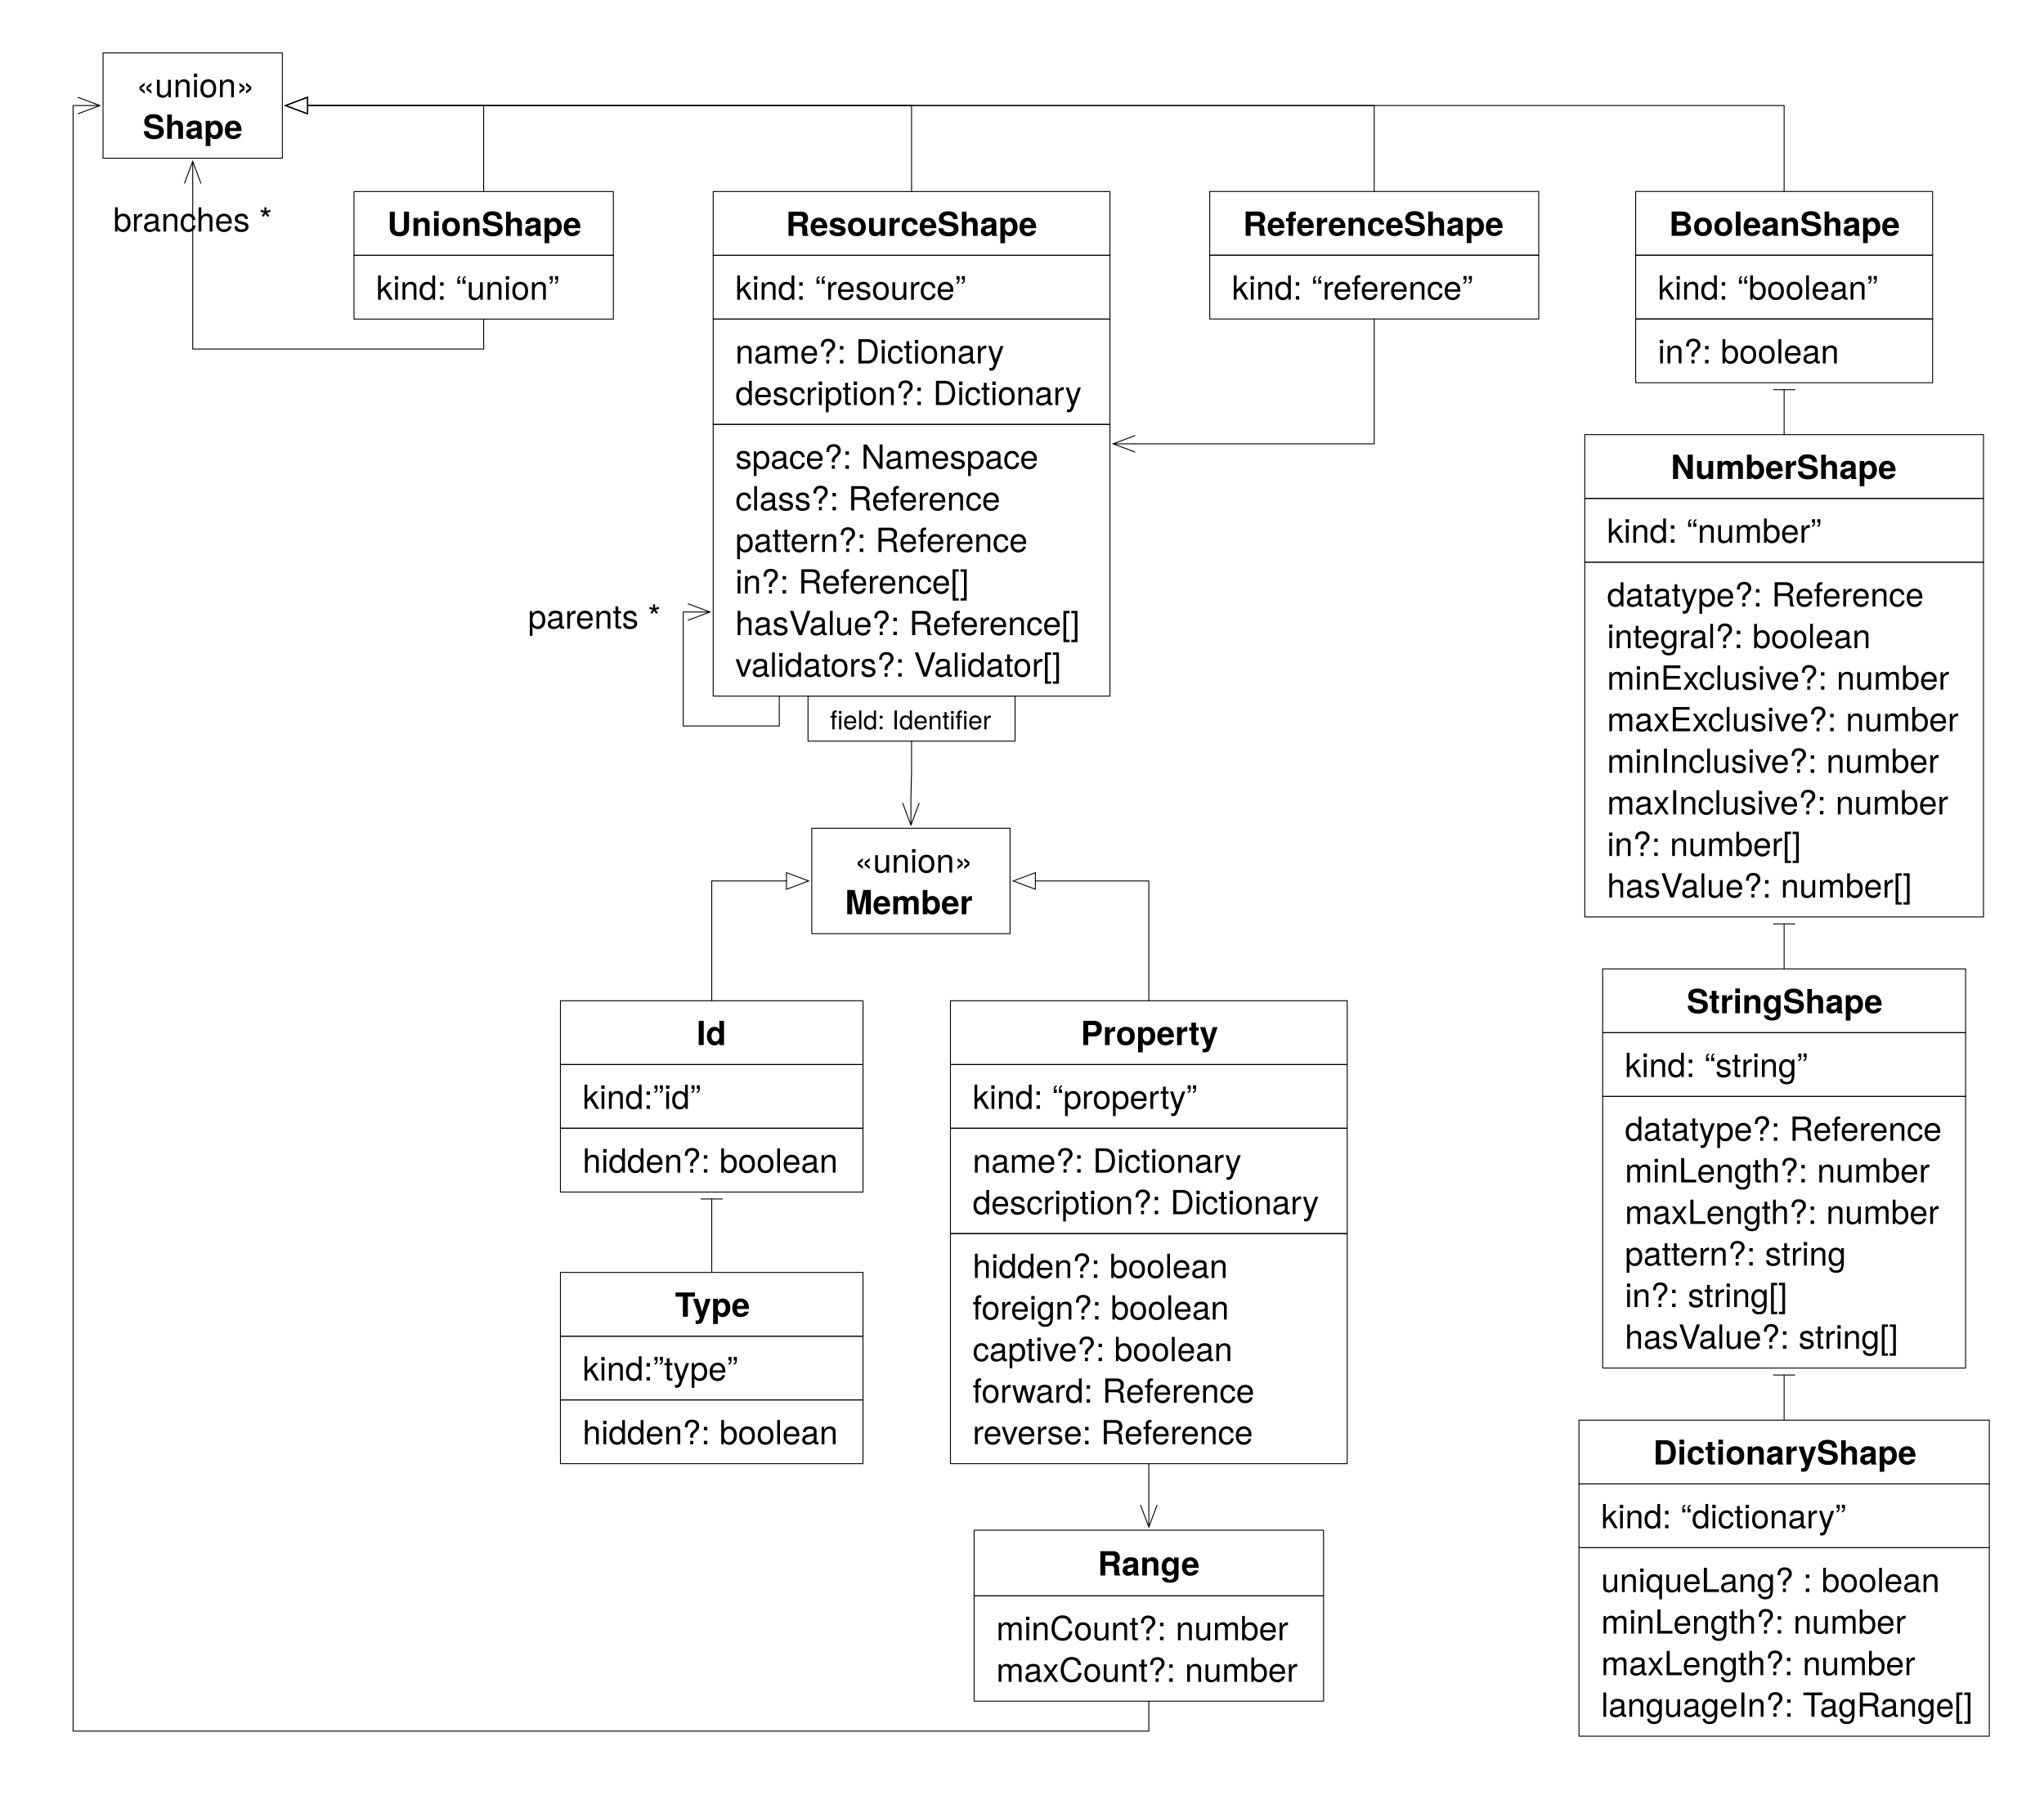
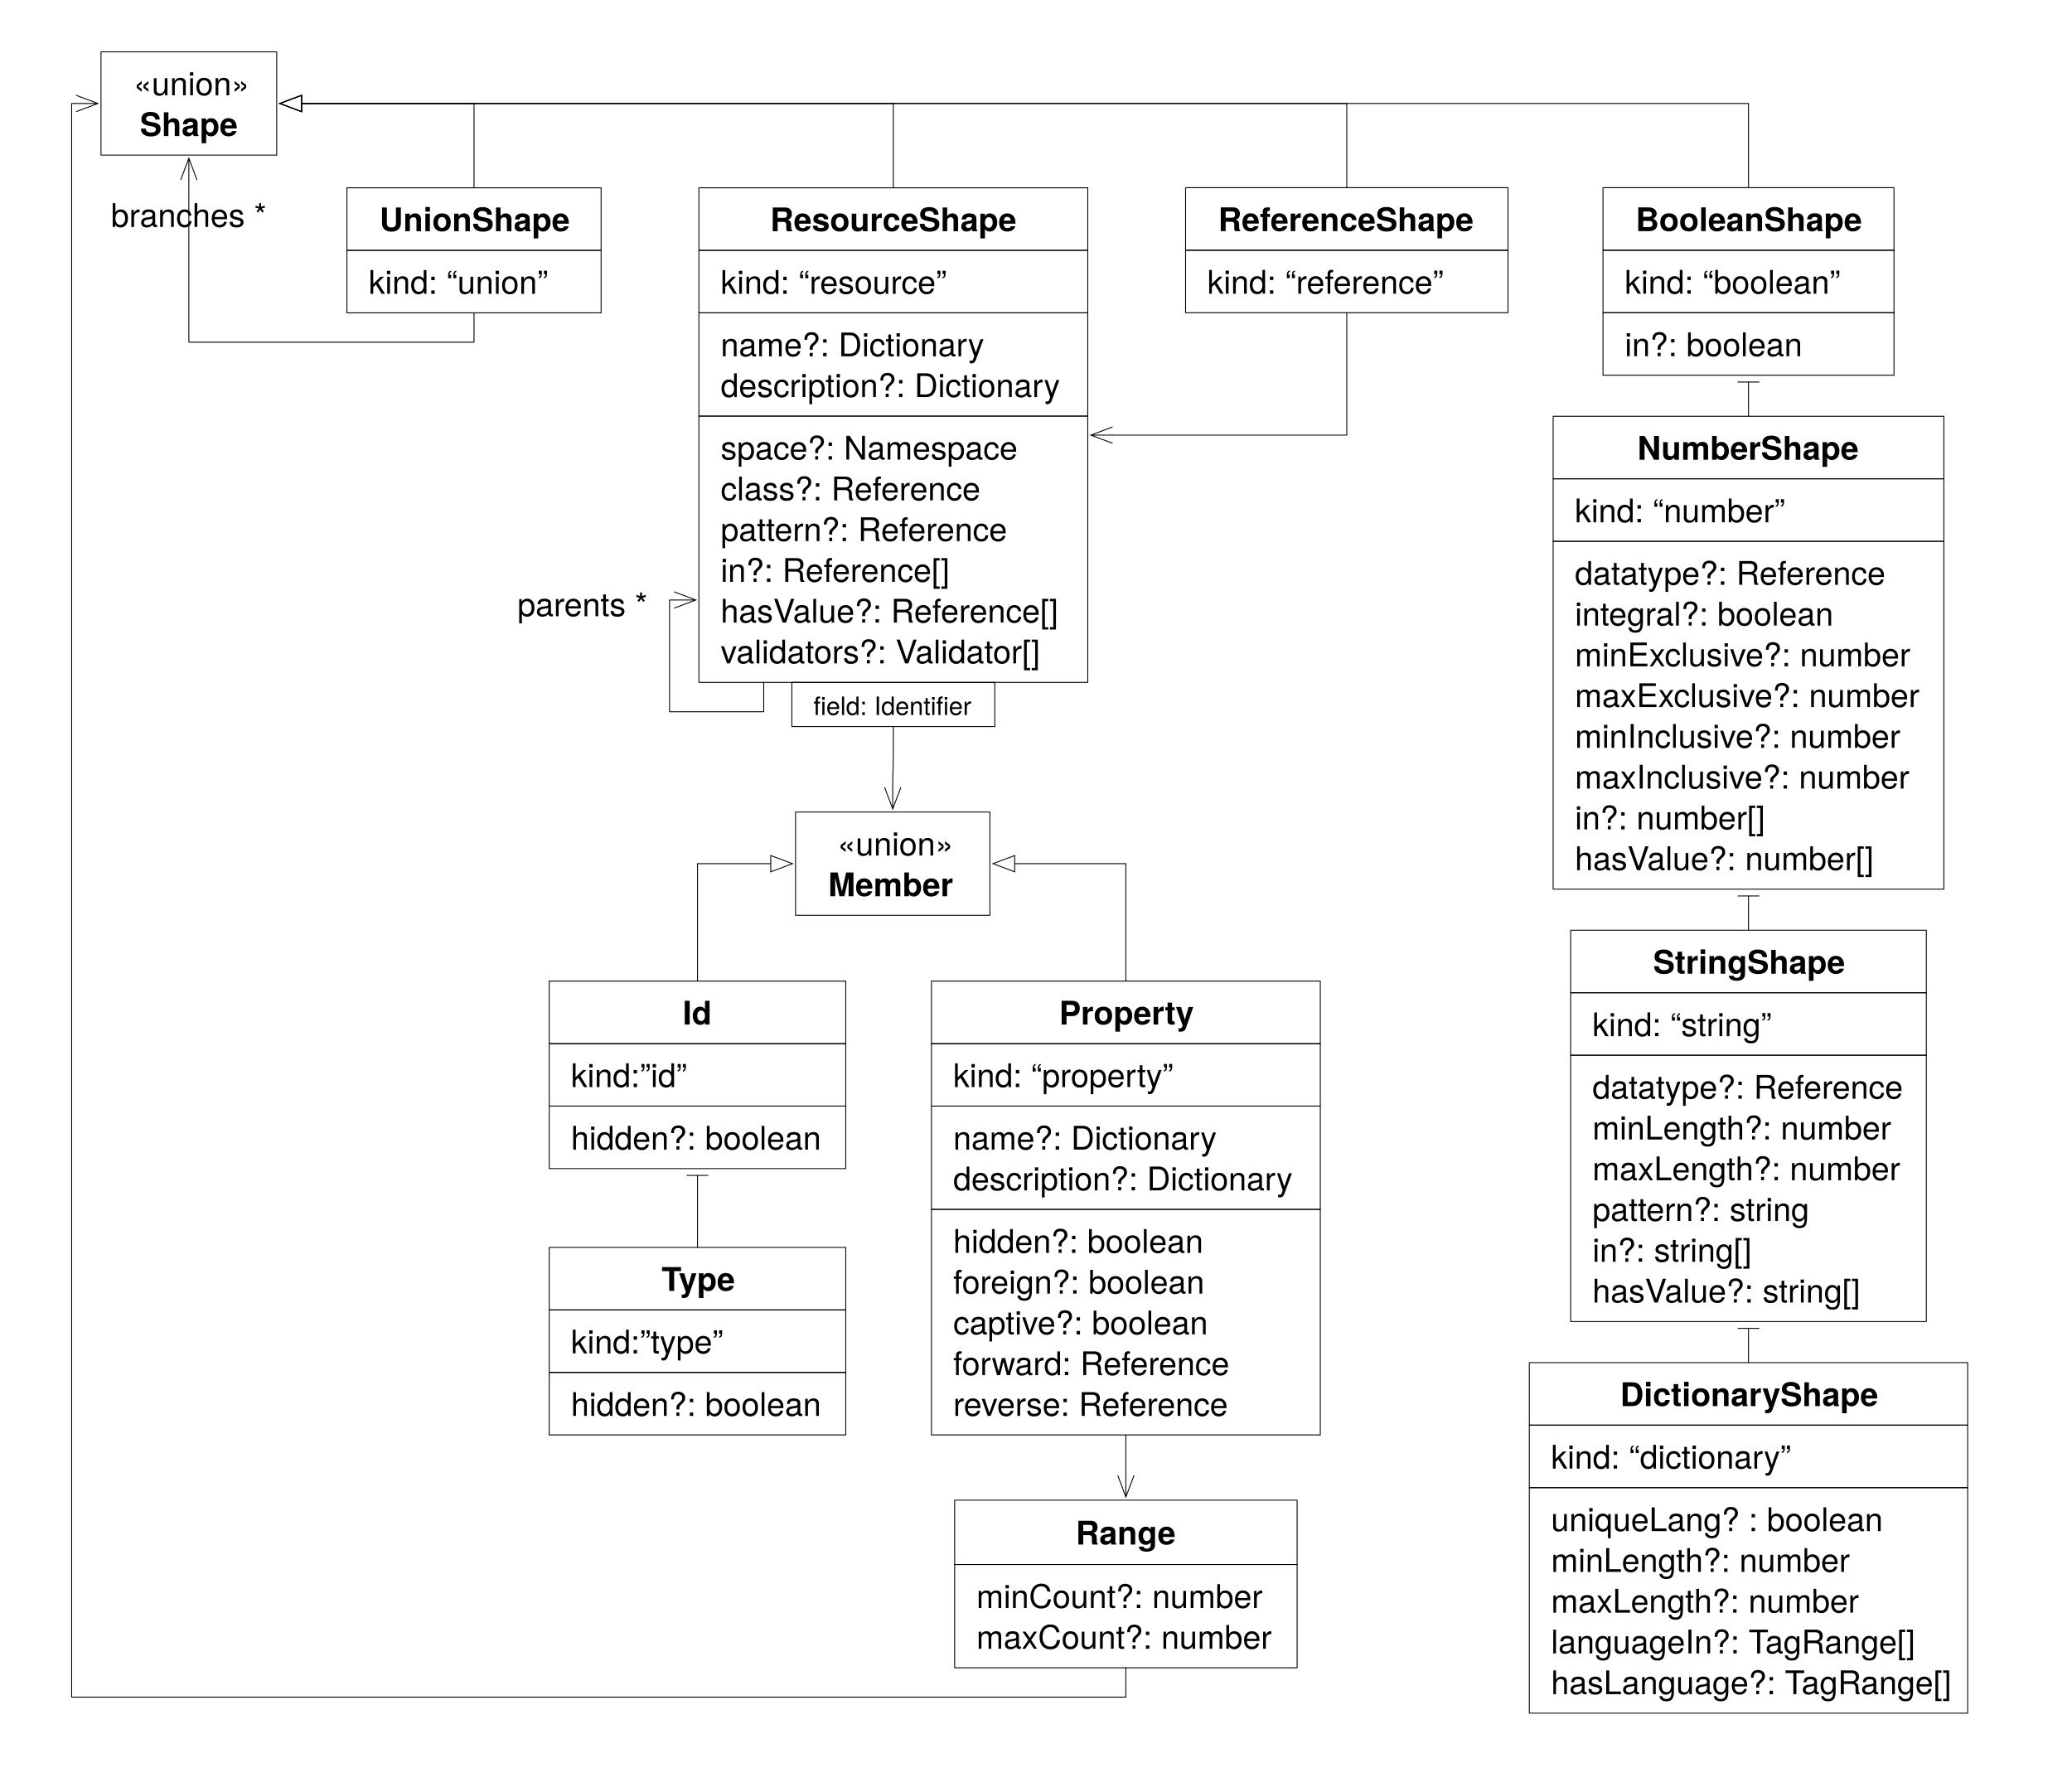
- <svg xmlns="http://www.w3.org/2000/svg" version="1.1" viewBox="-79 396 553 488" width="553" height="488">
+ <svg xmlns="http://www.w3.org/2000/svg" version="1.1" viewBox="-79 396 572 488" width="572" height="488">
  <defs>
    <marker orient="auto" overflow="visible" markerUnits="strokeWidth" id="StickArrow_Marker" stroke-linejoin="miter" stroke-miterlimit="10" viewBox="-1 -10 26 20" markerWidth="26" markerHeight="20" color="black">
      <g>
        <path d="M 24 0 L 0 0 M 0 -9 L 24 0 L 0 9" fill="none" stroke="currentColor" stroke-width="1" />
      </g>
    </marker>
    <marker orient="auto" overflow="visible" markerUnits="strokeWidth" id="NegativeControls_Marker" stroke-linejoin="miter" stroke-miterlimit="10" viewBox="-1 -13 2 26" markerWidth="2" markerHeight="26" color="black">
      <g>
        <line x1="0" y1="-12" x2="0" y2="12" fill="none" stroke="currentColor" stroke-width="1" />
      </g>
    </marker>
    <marker orient="auto" overflow="visible" markerUnits="strokeWidth" id="Arrow_Marker" stroke-linejoin="miter" stroke-miterlimit="10" viewBox="-1 -10 26 20" markerWidth="26" markerHeight="20" color="black">
      <g>
        <path d="M 24 0 L 0 -9 L 0 9 Z" fill="none" stroke="currentColor" stroke-width="1" />
      </g>
    </marker>
  </defs>
-   <g id="shape" stroke="none" fill="none" fill-opacity="1" stroke-opacity="1" stroke-dasharray="none">
+   <g id="shape" fill-opacity="1" stroke-dasharray="none" stroke="none" stroke-opacity="1" fill="none">
    <g id="shape_Layer_1">
      <g id="Group_953">
        <g id="Graphic_956">
-           <rect x="354.602" y="692.712" width="98.184" height="73.512" stroke="black" stroke-linecap="round" stroke-linejoin="round" stroke-width=".25" />
-           <text transform="translate(360.602 695.7122)" fill="black">
+           <rect x="354.602" y="687.285" width="98.184" height="73.512" stroke="black" stroke-linecap="round" stroke-linejoin="round" stroke-width=".25" />
+           <text transform="translate(360.602 690.285)" fill="black">
            <tspan font-family="Helvetica Neue" font-size="9" fill="black" x="0" y="9" xml:space="preserve">datatype?: Reference</tspan>
            <tspan font-family="Helvetica Neue" font-size="9" fill="black" x="0" y="20.252" xml:space="preserve">minLength?: number</tspan>
            <tspan font-family="Helvetica Neue" font-size="9" fill="black" x="0" y="31.504" xml:space="preserve">maxLength?: number</tspan>
            <tspan font-family="Helvetica Neue" font-size="9" fill="black" x="0" y="42.756" xml:space="preserve">pattern?: string</tspan>
            <tspan font-family="Helvetica Neue" font-size="9" fill="black" x="0" y="54.008" xml:space="preserve">in?: string[]</tspan>
            <tspan font-family="Helvetica Neue" font-size="9" fill="black" x="0" y="65.26" xml:space="preserve">hasValue?: string[]</tspan>
          </text>
        </g>
        <g id="Graphic_955">
-           <rect x="354.602" y="675.46" width="98.184" height="17.252" stroke="black" stroke-linecap="round" stroke-linejoin="round" stroke-width=".25" />
-           <text transform="translate(360.602 678.4602)" fill="black">
+           <rect x="354.602" y="670.033" width="98.184" height="17.252" stroke="black" stroke-linecap="round" stroke-linejoin="round" stroke-width=".25" />
+           <text transform="translate(360.602 673.033)" fill="black">
            <tspan font-family="Helvetica Neue" font-size="9" fill="black" x="0" y="9" xml:space="preserve">kind: “string”</tspan>
          </text>
        </g>
        <g id="Graphic_954">
-           <rect x="354.602" y="658.199" width="98.184" height="17.261" stroke="black" stroke-linecap="round" stroke-linejoin="round" stroke-width=".25" />
-           <text transform="translate(377.3555 661.1991)" fill="black">
+           <rect x="354.602" y="652.772" width="98.184" height="17.261" stroke="black" stroke-linecap="round" stroke-linejoin="round" stroke-width=".25" />
+           <text transform="translate(377.3555 655.7719)" fill="black">
            <tspan font-family="Helvetica Neue" font-weight="bold" font-size="9" fill="black" x="0" y="9" xml:space="preserve">StringShape</tspan>
          </text>
        </g>
      </g>
      <g id="Group_948">
        <g id="Graphic_965">
          <rect x="363.527" y="482.324" width="80.334" height="17.252" stroke="black" stroke-linecap="round" stroke-linejoin="round" stroke-width=".25" />
          <text transform="translate(369.527 485.3244)" fill="black">
            <tspan font-family="Helvetica Neue" font-size="9" fill="black" x="0" y="9" xml:space="preserve">in?: boolean</tspan>
          </text>
        </g>
        <g id="Graphic_950">
          <rect x="363.527" y="465.072" width="80.334" height="17.252" stroke="black" stroke-linecap="round" stroke-linejoin="round" stroke-width=".25" />
          <text transform="translate(369.527 468.0724)" fill="black">
            <tspan font-family="Helvetica Neue" font-size="9" fill="black" x="0" y="9" xml:space="preserve">kind: “boolean”</tspan>
          </text>
        </g>
        <g id="Graphic_949">
          <rect x="363.527" y="447.811" width="80.334" height="17.261" stroke="black" stroke-linecap="round" stroke-linejoin="round" stroke-width=".25" />
          <text transform="translate(372.527 450.8113)" fill="black">
            <tspan font-family="Helvetica Neue" font-weight="bold" font-size="9" fill="black" x="0" y="9" xml:space="preserve">BooleanShape</tspan>
          </text>
        </g>
      </g>
      <g id="Line_947">
        <path d="M 167.617 596.566 L 167.617 604.666 L 167.449 612.044 L 167.449 613.294" marker-end="url(#StickArrow_Marker)" stroke="black" stroke-linecap="round" stroke-linejoin="round" stroke-width=".25" />
      </g>
      <g id="Line_946">
        <path d="M 131.835 584.37 L 131.835 592.47 L 105.844 592.47 L 105.844 561.616 L 107.094 561.616" marker-end="url(#StickArrow_Marker)" stroke="black" stroke-linecap="round" stroke-linejoin="round" stroke-width=".25" />
      </g>
      <g id="Graphic_945">
        <text transform="translate(63.83587 557.1007)" fill="black">
          <tspan font-family="Helvetica Neue" font-size="9" fill="black" x="7851497e-19" y="9" xml:space="preserve">parents *</tspan>
        </text>
      </g>
      <g id="Group_941">
        <g id="Graphic_944">
-           <rect x="348.19" y="814.823" width="111.009" height="51.008" stroke="black" stroke-linecap="round" stroke-linejoin="round" stroke-width=".25" />
-           <text transform="translate(354.1895 817.8233)" fill="black">
+           <rect x="343.186" y="806.643" width="121.017" height="62.26" stroke="black" stroke-linecap="round" stroke-linejoin="round" stroke-width=".25" />
+           <text transform="translate(349.1855 809.6433)" fill="black">
            <tspan font-family="Helvetica Neue" font-size="9" fill="black" x="0" y="9" xml:space="preserve">uniqueLang? : boolean</tspan>
            <tspan font-family="Helvetica Neue" font-size="9" fill="black" x="0" y="20.252" xml:space="preserve">minLength?: number</tspan>
            <tspan font-family="Helvetica Neue" font-size="9" fill="black" x="0" y="31.504" xml:space="preserve">maxLength?: number</tspan>
            <tspan font-family="Helvetica Neue" font-size="9" fill="black" x="0" y="42.756" xml:space="preserve">languageIn?: TagRange[]</tspan>
+             <tspan font-family="Helvetica Neue" font-size="9" fill="black" x="0" y="54.008" xml:space="preserve">hasLanguage?: TagRange[]</tspan>
          </text>
        </g>
        <g id="Graphic_943">
-           <rect x="348.19" y="797.571" width="111.009" height="17.252" stroke="black" stroke-linecap="round" stroke-linejoin="round" stroke-width=".25" />
-           <text transform="translate(354.1895 800.5713)" fill="black">
+           <rect x="343.186" y="789.391" width="121.017" height="17.252" stroke="black" stroke-linecap="round" stroke-linejoin="round" stroke-width=".25" />
+           <text transform="translate(349.1855 792.3913)" fill="black">
            <tspan font-family="Helvetica Neue" font-size="9" fill="black" x="0" y="9" xml:space="preserve">kind: “dictionary”</tspan>
          </text>
        </g>
        <g id="Graphic_942">
-           <rect x="348.19" y="780.31" width="111.009" height="17.261" stroke="black" stroke-linecap="round" stroke-linejoin="round" stroke-width=".25" />
-           <text transform="translate(368.279 783.3102)" fill="black">
+           <rect x="343.186" y="772.13" width="121.017" height="17.261" stroke="black" stroke-linecap="round" stroke-linejoin="round" stroke-width=".25" />
+           <text transform="translate(368.279 775.1302)" fill="black">
            <tspan font-family="Helvetica Neue" font-weight="bold" font-size="9" fill="black" x="881073e-18" y="9" xml:space="preserve">DictionaryShape</tspan>
          </text>
        </g>
      </g>
      <g id="Group_937">
        <g id="Graphic_964">
          <rect x="178.14" y="729.833" width="107.346" height="62.26" stroke="black" stroke-linecap="round" stroke-linejoin="round" stroke-width=".25" />
          <text transform="translate(184.1404 732.8328)" fill="black">
            <tspan font-family="Helvetica Neue" font-size="9" fill="black" x="0" y="9" xml:space="preserve">hidden?: boolean</tspan>
            <tspan font-family="Helvetica Neue" font-size="9" fill="black" x="0" y="20.252" xml:space="preserve">foreign?: boolean</tspan>
            <tspan font-family="Helvetica Neue" font-size="9" fill="black" x="0" y="31.504" xml:space="preserve">captive?: boolean</tspan>
            <tspan font-family="Helvetica Neue" font-size="9" fill="black" x="0" y="42.756" xml:space="preserve">forward: Reference</tspan>
            <tspan font-family="Helvetica Neue" font-size="9" fill="black" x="0" y="54.008" xml:space="preserve">reverse: Reference</tspan>
          </text>
        </g>
        <g id="Graphic_940">
          <rect x="178.14" y="701.329" width="107.346" height="28.504" stroke="black" stroke-linecap="round" stroke-linejoin="round" stroke-width=".25" />
          <text transform="translate(184.1404 704.3288)" fill="black">
            <tspan font-family="Helvetica Neue" font-size="9" fill="black" x="0" y="9" xml:space="preserve">name?: Dictionary</tspan>
            <tspan font-family="Helvetica Neue" font-size="9" fill="black" x="0" y="20.252" xml:space="preserve">description?: Dictionary</tspan>
          </text>
        </g>
        <g id="Graphic_939">
          <rect x="178.14" y="666.816" width="107.346" height="17.261" stroke="black" stroke-linecap="round" stroke-linejoin="round" stroke-width=".25" />
          <text transform="translate(213.3904 669.8157)" fill="black">
            <tspan font-family="Helvetica Neue" font-weight="bold" font-size="9" fill="black" x="6856737e-19" y="9" xml:space="preserve">Property</tspan>
          </text>
        </g>
        <g id="Graphic_938">
          <rect x="178.14" y="684.077" width="107.346" height="17.252" stroke="black" stroke-linecap="round" stroke-linejoin="round" stroke-width=".25" />
          <text transform="translate(184.1404 687.0768)" fill="black">
            <tspan font-family="Helvetica Neue" font-size="9" fill="black" x="0" y="9" xml:space="preserve">kind: “property”</tspan>
          </text>
        </g>
      </g>
      <g id="Group_933">
        <g id="Graphic_936">
          <rect x="184.544" y="827.865" width="94.539" height="28.504" stroke="black" stroke-linecap="round" stroke-linejoin="round" stroke-width=".25" />
          <text transform="translate(190.5439 830.8649)" fill="black">
            <tspan font-family="Helvetica Neue" font-size="9" fill="black" x="0" y="9" xml:space="preserve">minCount?: number</tspan>
            <tspan font-family="Helvetica Neue" font-size="9" fill="black" x="0" y="20.252" xml:space="preserve">maxCount?: number</tspan>
          </text>
        </g>
        <g id="Graphic_935">
          <rect x="184.544" y="810.093" width="94.539" height="17.772" stroke="black" stroke-linecap="round" stroke-linejoin="round" stroke-width=".25" />
          <text transform="translate(217.9804 813.3483)" fill="black">
            <tspan font-family="Helvetica Neue" font-weight="bold" font-size="9" fill="black" x="5400125e-19" y="9" xml:space="preserve">Range</tspan>
          </text>
        </g>
      </g>
      <g id="Line_932">
        <line x1="231.813" y1="792.093" x2="231.813" y2="803.243" marker-end="url(#StickArrow_Marker)" stroke="black" stroke-linecap="round" stroke-linejoin="round" stroke-width=".25" />
      </g>
      <g id="Group_928">
        <g id="Graphic_931">
          <rect x="72.626" y="701.329" width="81.858" height="17.252" stroke="black" stroke-linecap="round" stroke-linejoin="round" stroke-width=".25" />
          <text transform="translate(78.62595 704.3288)" fill="black">
            <tspan font-family="Helvetica Neue" font-size="9" fill="black" x="0" y="9" xml:space="preserve">hidden?: boolean</tspan>
          </text>
        </g>
        <g id="Graphic_930">
          <rect x="72.626" y="684.077" width="81.858" height="17.252" stroke="black" stroke-linecap="round" stroke-linejoin="round" stroke-width=".25" />
          <text transform="translate(78.62595 687.0768)" fill="black">
            <tspan font-family="Helvetica Neue" font-size="9" fill="black" x="0" y="9" xml:space="preserve">kind:”id”</tspan>
          </text>
        </g>
        <g id="Graphic_929">
          <rect x="72.626" y="666.816" width="81.858" height="17.261" stroke="black" stroke-linecap="round" stroke-linejoin="round" stroke-width=".25" />
          <text transform="translate(109.478 669.8157)" fill="black">
            <tspan font-family="Helvetica Neue" font-weight="bold" font-size="9" fill="black" x="0" y="9" xml:space="preserve">Id</tspan>
          </text>
        </g>
      </g>
      <g id="Group_924">
        <g id="Graphic_927">
          <rect x="72.626" y="774.841" width="81.858" height="17.252" stroke="black" stroke-linecap="round" stroke-linejoin="round" stroke-width=".25" />
          <text transform="translate(78.62595 777.8408)" fill="black">
            <tspan font-family="Helvetica Neue" font-size="9" fill="black" x="0" y="9" xml:space="preserve">hidden?: boolean</tspan>
          </text>
        </g>
        <g id="Graphic_926">
          <rect x="72.626" y="757.589" width="81.858" height="17.252" stroke="black" stroke-linecap="round" stroke-linejoin="round" stroke-width=".25" />
          <text transform="translate(78.62595 760.5888)" fill="black">
            <tspan font-family="Helvetica Neue" font-size="9" fill="black" x="0" y="9" xml:space="preserve">kind:”type”</tspan>
          </text>
        </g>
        <g id="Graphic_925">
          <rect x="72.626" y="740.328" width="81.858" height="17.261" stroke="black" stroke-linecap="round" stroke-linejoin="round" stroke-width=".25" />
          <text transform="translate(103.6369 743.3277)" fill="black">
            <tspan font-family="Helvetica Neue" font-weight="bold" font-size="9" fill="black" x="0" y="9" xml:space="preserve">Type</tspan>
          </text>
        </g>
      </g>
      <g id="Line_923">
        <line x1="113.555" y1="740.328" x2="113.555" y2="720.456" marker-end="url(#NegativeControls_Marker)" stroke="black" stroke-linecap="round" stroke-linejoin="round" stroke-width=".25" />
      </g>
      <g id="Group_916">
        <g id="Group_918">
          <g id="Graphic_922">
            <rect x="113.944" y="447.841" width="107.346" height="17.261" stroke="black" stroke-linecap="round" stroke-linejoin="round" stroke-width=".25" />
            <text transform="translate(133.6105 450.8413)" fill="black">
              <tspan font-family="Helvetica Neue" font-weight="bold" font-size="9" fill="black" x="0" y="9" xml:space="preserve">ResourceShape</tspan>
            </text>
          </g>
          <g id="Graphic_921">
            <rect x="113.944" y="510.858" width="107.346" height="73.512" stroke="black" stroke-linecap="round" stroke-linejoin="round" stroke-width=".25" />
            <text transform="translate(119.944 513.8584)" fill="black">
              <tspan font-family="Helvetica Neue" font-size="9" fill="black" x="0" y="9" xml:space="preserve">space?: Namespace</tspan>
              <tspan font-family="Helvetica Neue" font-size="9" fill="black" x="0" y="20.252" xml:space="preserve">class?: Reference</tspan>
              <tspan font-family="Helvetica Neue" font-size="9" fill="black" x="0" y="31.504" xml:space="preserve">pattern?: Reference</tspan>
              <tspan font-family="Helvetica Neue" font-size="9" fill="black" x="0" y="42.756" xml:space="preserve">in?: Reference[]</tspan>
              <tspan font-family="Helvetica Neue" font-size="9" fill="black" x="0" y="54.008" xml:space="preserve">hasValue?: Reference[]</tspan>
              <tspan font-family="Helvetica Neue" font-size="9" fill="black" x="0" y="65.26" xml:space="preserve">validators?: Validator[]</tspan>
            </text>
          </g>
          <g id="Graphic_920">
            <rect x="113.944" y="482.354" width="107.346" height="28.504" stroke="black" stroke-linecap="round" stroke-linejoin="round" stroke-width=".25" />
            <text transform="translate(119.944 485.3544)" fill="black">
              <tspan font-family="Helvetica Neue" font-size="9" fill="black" x="0" y="9" xml:space="preserve">name?: Dictionary</tspan>
              <tspan font-family="Helvetica Neue" font-size="9" fill="black" x="0" y="20.252" xml:space="preserve">description?: Dictionary</tspan>
            </text>
          </g>
          <g id="Graphic_919">
            <rect x="113.944" y="465.102" width="107.346" height="17.252" stroke="black" stroke-linecap="round" stroke-linejoin="round" stroke-width=".25" />
            <text transform="translate(119.944 468.1024)" fill="black">
              <tspan font-family="Helvetica Neue" font-size="9" fill="black" x="0" y="9" xml:space="preserve">kind: “resource”</tspan>
            </text>
          </g>
        </g>
        <g id="Graphic_917">
          <rect x="139.608" y="584.37" width="56.018" height="12.196" stroke="black" stroke-linecap="round" stroke-linejoin="round" stroke-width=".25" />
          <text transform="translate(144.608 586.3704)" fill="black">
            <tspan font-family="Helvetica Neue" font-size="7" fill="black" x=".973" y="7" xml:space="preserve">field: Identifier </tspan>
          </text>
        </g>
      </g>
      <g id="Group_912">
        <g id="Graphic_915">
-           <rect x="349.765" y="548.127" width="107.859" height="96.016" stroke="black" stroke-linecap="round" stroke-linejoin="round" stroke-width=".25" />
-           <text transform="translate(355.7645 551.1274)" fill="black">
+           <rect x="349.765" y="545.423" width="107.859" height="96.016" stroke="black" stroke-linecap="round" stroke-linejoin="round" stroke-width=".25" />
+           <text transform="translate(355.7645 548.4227)" fill="black">
            <tspan font-family="Helvetica Neue" font-size="9" fill="black" x="0" y="9" xml:space="preserve">datatype?: Reference</tspan>
            <tspan font-family="Helvetica Neue" font-size="9" fill="black" x="0" y="20.252" xml:space="preserve">integral?: boolean</tspan>
            <tspan font-family="Helvetica Neue" font-size="9" fill="black" x="0" y="31.504" xml:space="preserve">minExclusive?: number</tspan>
            <tspan font-family="Helvetica Neue" font-size="9" fill="black" x="0" y="42.756" xml:space="preserve">maxExclusive?: number</tspan>
            <tspan font-family="Helvetica Neue" font-size="9" fill="black" x="0" y="54.008" xml:space="preserve">minInclusive?: number</tspan>
            <tspan font-family="Helvetica Neue" font-size="9" fill="black" x="0" y="65.26" xml:space="preserve">maxInclusive?: number</tspan>
            <tspan font-family="Helvetica Neue" font-size="9" fill="black" x="0" y="76.512" xml:space="preserve">in?: number[]</tspan>
            <tspan font-family="Helvetica Neue" font-size="9" fill="black" x="0" y="87.764" xml:space="preserve">hasValue?: number[]</tspan>
          </text>
        </g>
        <g id="Graphic_914">
-           <rect x="349.765" y="530.875" width="107.859" height="17.252" stroke="black" stroke-linecap="round" stroke-linejoin="round" stroke-width=".25" />
-           <text transform="translate(355.7645 533.8754)" fill="black">
+           <rect x="349.765" y="528.171" width="107.859" height="17.252" stroke="black" stroke-linecap="round" stroke-linejoin="round" stroke-width=".25" />
+           <text transform="translate(355.7645 531.1707)" fill="black">
            <tspan font-family="Helvetica Neue" font-size="9" fill="black" x="0" y="9" xml:space="preserve">kind: “number”</tspan>
          </text>
        </g>
        <g id="Graphic_913">
-           <rect x="349.765" y="513.614" width="107.859" height="17.261" stroke="black" stroke-linecap="round" stroke-linejoin="round" stroke-width=".25" />
-           <text transform="translate(373.0265 516.6144)" fill="black">
+           <rect x="349.765" y="510.91" width="107.859" height="17.261" stroke="black" stroke-linecap="round" stroke-linejoin="round" stroke-width=".25" />
+           <text transform="translate(373.0265 513.9096)" fill="black">
            <tspan font-family="Helvetica Neue" font-weight="bold" font-size="9" fill="black" x="0" y="9" xml:space="preserve">NumberShape</tspan>
          </text>
        </g>
      </g>
      <g id="Line_908">
-         <line x1="403.694" y1="513.614" x2="403.694" y2="501.451" marker-end="url(#NegativeControls_Marker)" stroke="black" stroke-linecap="round" stroke-linejoin="round" stroke-width=".25" />
+         <line x1="403.694" y1="510.91" x2="403.694" y2="501.451" marker-end="url(#NegativeControls_Marker)" stroke="black" stroke-linecap="round" stroke-linejoin="round" stroke-width=".25" />
      </g>
      <g id="Line_907">
-         <line x1="403.694" y1="658.199" x2="403.694" y2="646.018" marker-end="url(#NegativeControls_Marker)" stroke="black" stroke-linecap="round" stroke-linejoin="round" stroke-width=".25" />
+         <path d="M 403.694 652.772 L 403.694 647.105 L 403.694 643.314" marker-end="url(#NegativeControls_Marker)" stroke="black" stroke-linecap="round" stroke-linejoin="round" stroke-width=".25" />
      </g>
      <g id="Group_903">
        <g id="Graphic_905">
          <rect x="248.29" y="465.072" width="89.01" height="17.252" stroke="black" stroke-linecap="round" stroke-linejoin="round" stroke-width=".25" />
          <text transform="translate(254.29 468.0724)" fill="black">
            <tspan font-family="Helvetica Neue" font-size="9" fill="black" x="0" y="9" xml:space="preserve">kind: “reference”</tspan>
          </text>
        </g>
        <g id="Graphic_904">
          <rect x="248.29" y="447.811" width="89.01" height="17.261" stroke="black" stroke-linecap="round" stroke-linejoin="round" stroke-width=".25" />
          <text transform="translate(257.29 450.8113)" fill="black">
            <tspan font-family="Helvetica Neue" font-weight="bold" font-size="9" fill="black" x="0" y="9" xml:space="preserve">ReferenceShape</tspan>
          </text>
        </g>
      </g>
      <g id="Line_902">
        <path d="M 292.795 482.324 L 292.795 516.106 L 228.14 516.106" marker-end="url(#StickArrow_Marker)" stroke="black" stroke-linecap="round" stroke-linejoin="round" stroke-width=".25" />
      </g>
      <g id="Line_901">
        <path d="M 231.813 856.369 L 231.813 864.469 L -59.22 864.469 L -59.22 424.564 L -57.97 424.564" marker-end="url(#StickArrow_Marker)" stroke="black" stroke-linecap="round" stroke-linejoin="round" stroke-width=".25" />
      </g>
      <g id="Group_893">
        <g id="Graphic_895">
          <rect x="16.771" y="465.102" width="70.173" height="17.252" stroke="black" stroke-linecap="round" stroke-linejoin="round" stroke-width=".25" />
          <text transform="translate(22.77096 468.1024)" fill="black">
            <tspan font-family="Helvetica Neue" font-size="9" fill="black" x="0" y="9" xml:space="preserve">kind: “union”</tspan>
          </text>
        </g>
        <g id="Graphic_894">
          <rect x="16.771" y="447.841" width="70.173" height="17.261" stroke="black" stroke-linecap="round" stroke-linejoin="round" stroke-width=".25" />
          <text transform="translate(25.77096 450.8413)" fill="black">
            <tspan font-family="Helvetica Neue" font-weight="bold" font-size="9" fill="black" x="0" y="9" xml:space="preserve">UnionShape</tspan>
          </text>
        </g>
      </g>
      <g id="Group_889">
        <g id="Graphic_890">
          <rect x="-51.12" y="410.307" width="48.51" height="28.513" stroke="black" stroke-linecap="round" stroke-linejoin="round" stroke-width=".25" />
          <text transform="translate(-42.11971 413.3072)" fill="black">
            <tspan font-family="Helvetica Neue" font-size="9" fill="black" x="0" y="9" xml:space="preserve">«union»</tspan>
            <tspan font-family="Helvetica Neue" font-weight="bold" font-size="9" fill="black" x="1.75" y="20.252" xml:space="preserve">Shape</tspan>
          </text>
        </g>
      </g>
      <g id="Line_888">
        <path d="M 51.857 447.841 L 51.857 424.564 L 4.24 424.564" marker-end="url(#Arrow_Marker)" stroke="black" stroke-linecap="round" stroke-linejoin="round" stroke-width=".25" />
      </g>
      <g id="Group_878">
        <g id="Graphic_879">
          <rect x="140.624" y="620.144" width="53.649" height="28.513" stroke="black" stroke-linecap="round" stroke-linejoin="round" stroke-width=".25" />
          <text transform="translate(149.6243 623.1445)" fill="black">
            <tspan font-family="Helvetica Neue" font-size="9" fill="black" x="2.57" y="9" xml:space="preserve">«union»</tspan>
            <tspan font-family="Helvetica Neue" font-weight="bold" font-size="9" fill="black" x="6288303e-19" y="20.252" xml:space="preserve">Member</tspan>
          </text>
        </g>
      </g>
      <g id="Line_877">
        <path d="M 113.555 666.816 L 113.555 634.401 L 133.774 634.401" marker-end="url(#Arrow_Marker)" stroke="black" stroke-linecap="round" stroke-linejoin="round" stroke-width=".25" />
      </g>
      <g id="Line_876">
        <path d="M 231.813 666.816 L 231.813 634.401 L 201.123 634.401" marker-end="url(#Arrow_Marker)" stroke="black" stroke-linecap="round" stroke-linejoin="round" stroke-width=".25" />
      </g>
      <g id="Line_957">
        <path d="M 167.617 447.841 L 167.617 424.564 L 4.24 424.564" marker-end="url(#Arrow_Marker)" stroke="black" stroke-linecap="round" stroke-linejoin="round" stroke-width=".25" />
      </g>
      <g id="Line_958">
        <path d="M 292.795 447.811 L 292.795 424.564 L 4.24 424.564" marker-end="url(#Arrow_Marker)" stroke="black" stroke-linecap="round" stroke-linejoin="round" stroke-width=".25" />
      </g>
      <g id="Line_959">
        <path d="M 403.694 447.811 L 403.694 424.564 L 4.24 424.564" marker-end="url(#Arrow_Marker)" stroke="black" stroke-linecap="round" stroke-linejoin="round" stroke-width=".25" />
      </g>
      <g id="Line_960">
        <path d="M 51.857 482.354 L 51.857 490.454 L -26.865 490.454 L -26.865 445.67" marker-end="url(#StickArrow_Marker)" stroke="black" stroke-linecap="round" stroke-linejoin="round" stroke-width=".25" />
      </g>
      <g id="Graphic_961">
        <text transform="translate(-48.37021 449.6527)" fill="black">
          <tspan font-family="Helvetica Neue" font-size="9" fill="black" x="0" y="9" xml:space="preserve">branches *</tspan>
        </text>
      </g>
      <g id="Line_963">
-         <line x1="403.694" y1="780.31" x2="403.694" y2="768.099" marker-end="url(#NegativeControls_Marker)" stroke="black" stroke-linecap="round" stroke-linejoin="round" stroke-width=".25" />
+         <path d="M 403.694 772.103 L 403.694 766.45 L 403.694 762.672" marker-end="url(#NegativeControls_Marker)" stroke="black" stroke-linecap="round" stroke-linejoin="round" stroke-width=".25" />
      </g>
    </g>
  </g>
</svg>
